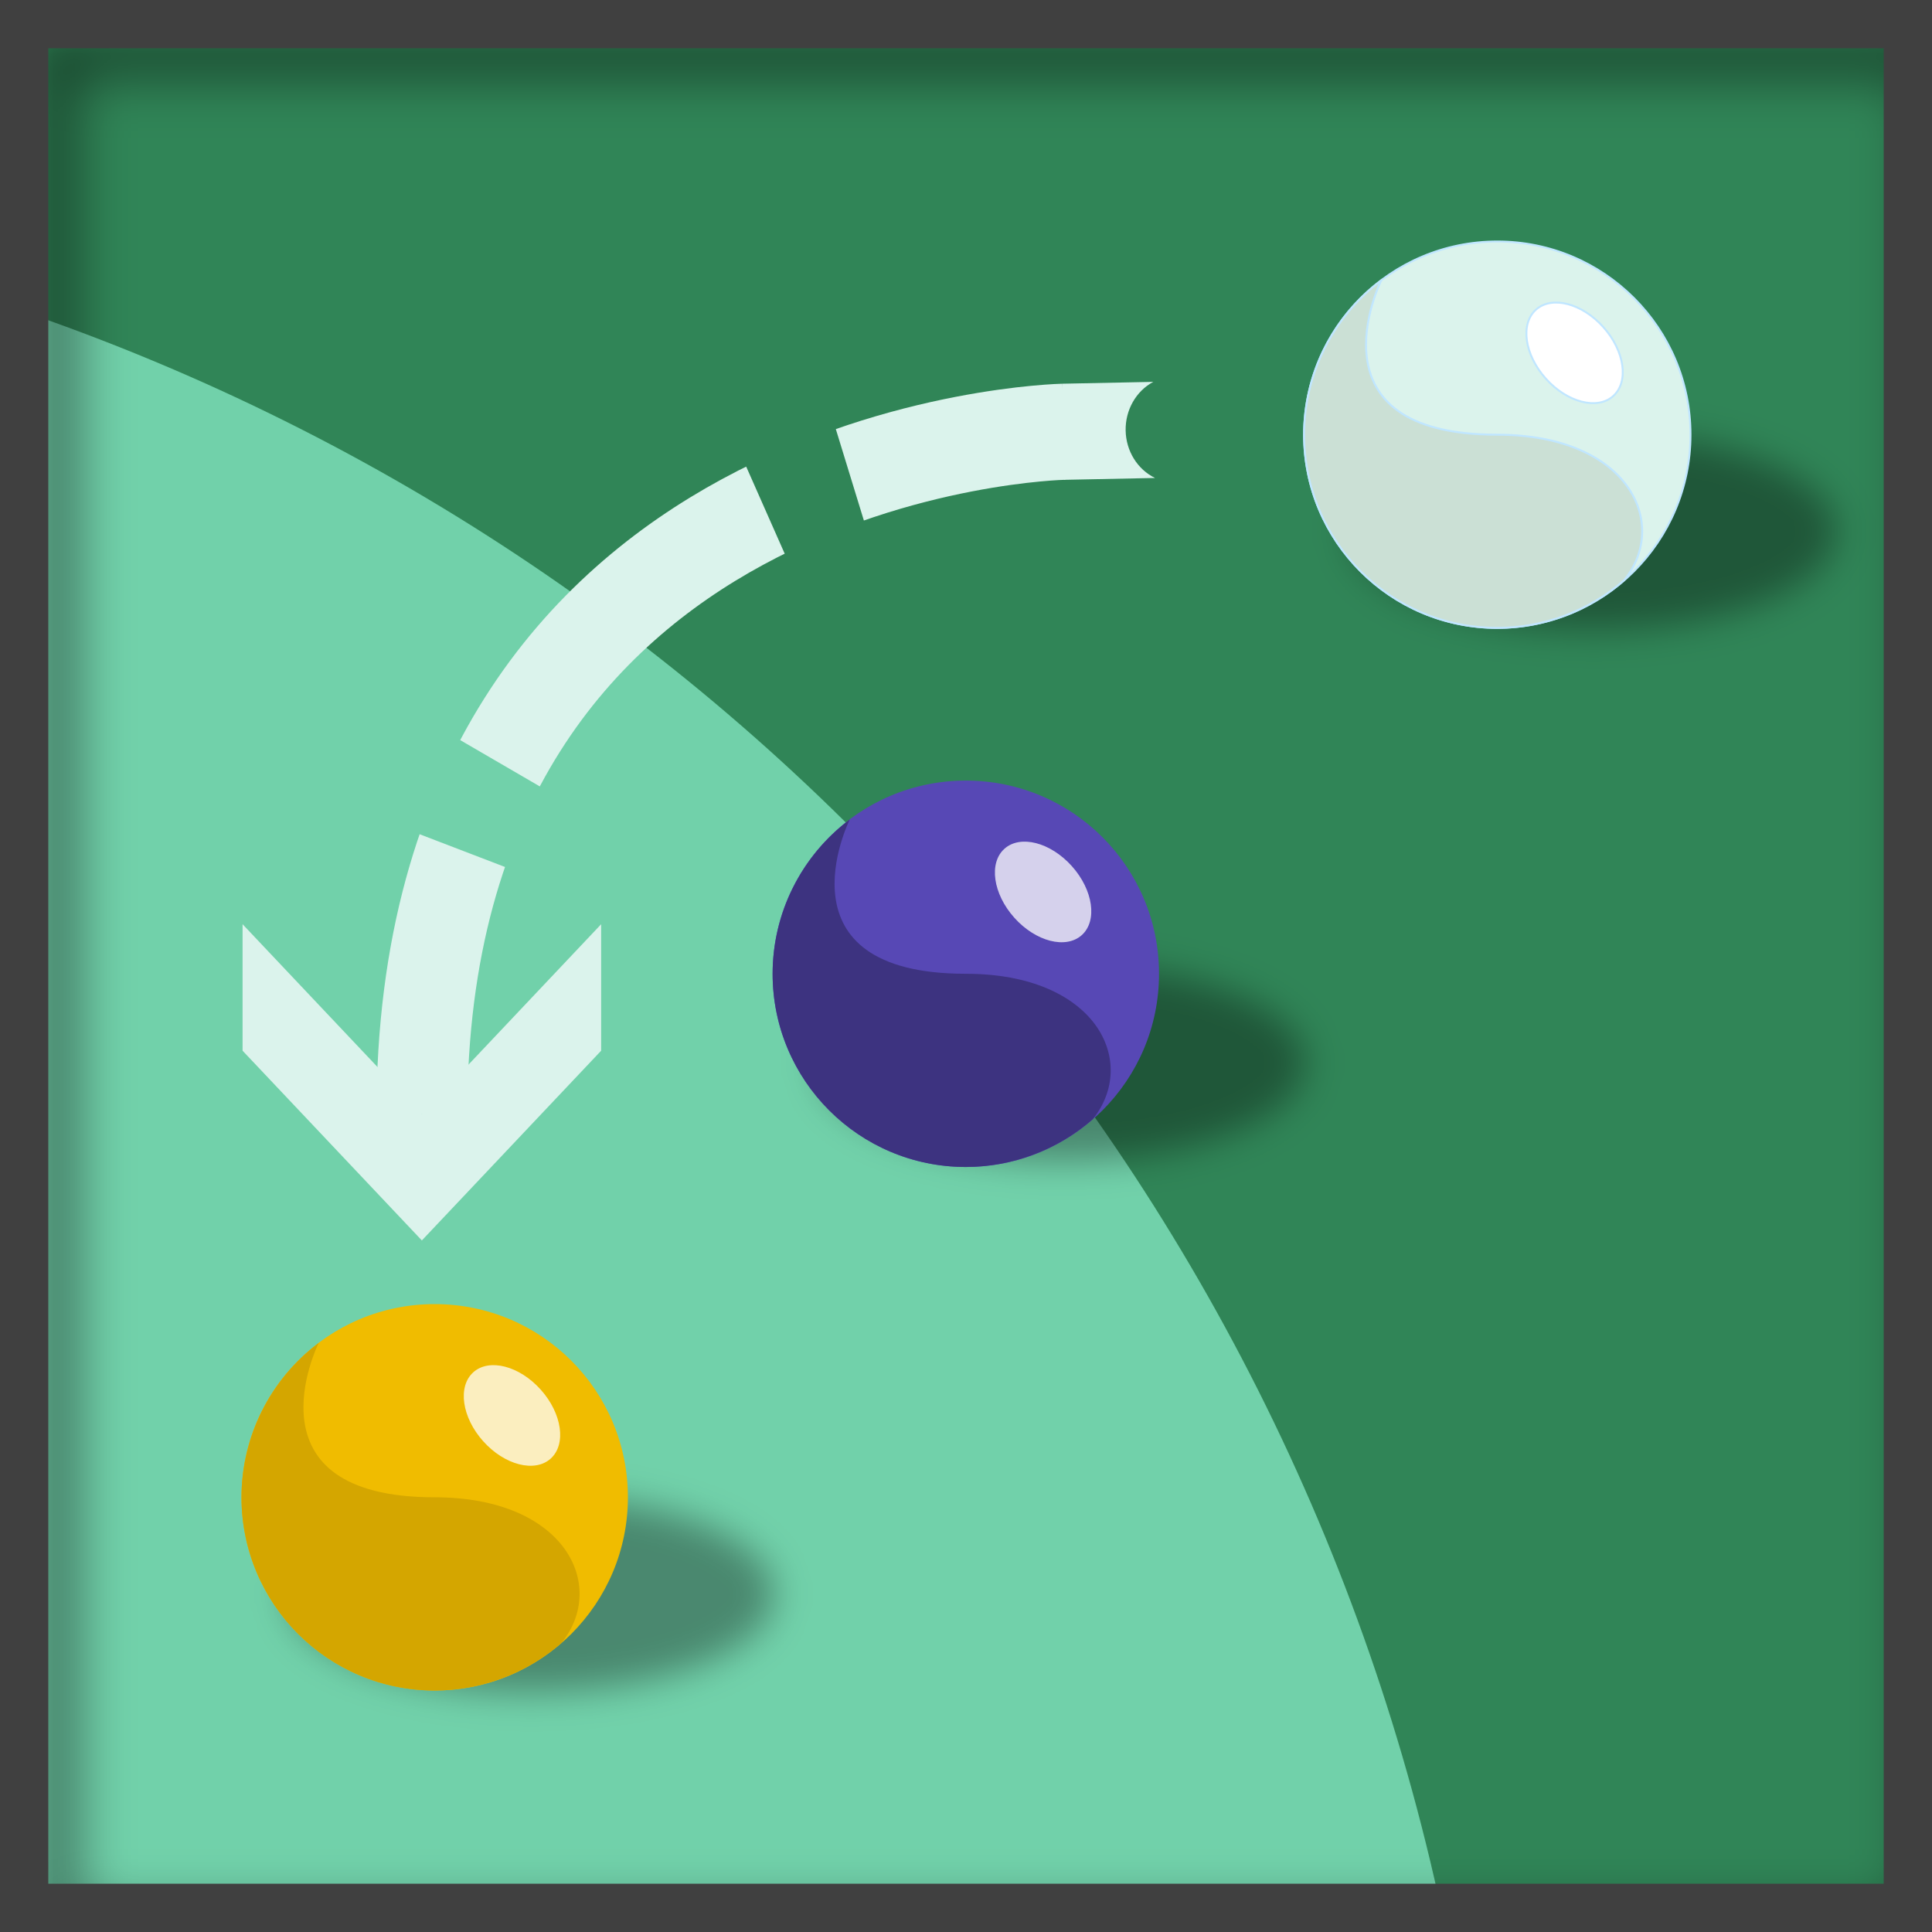
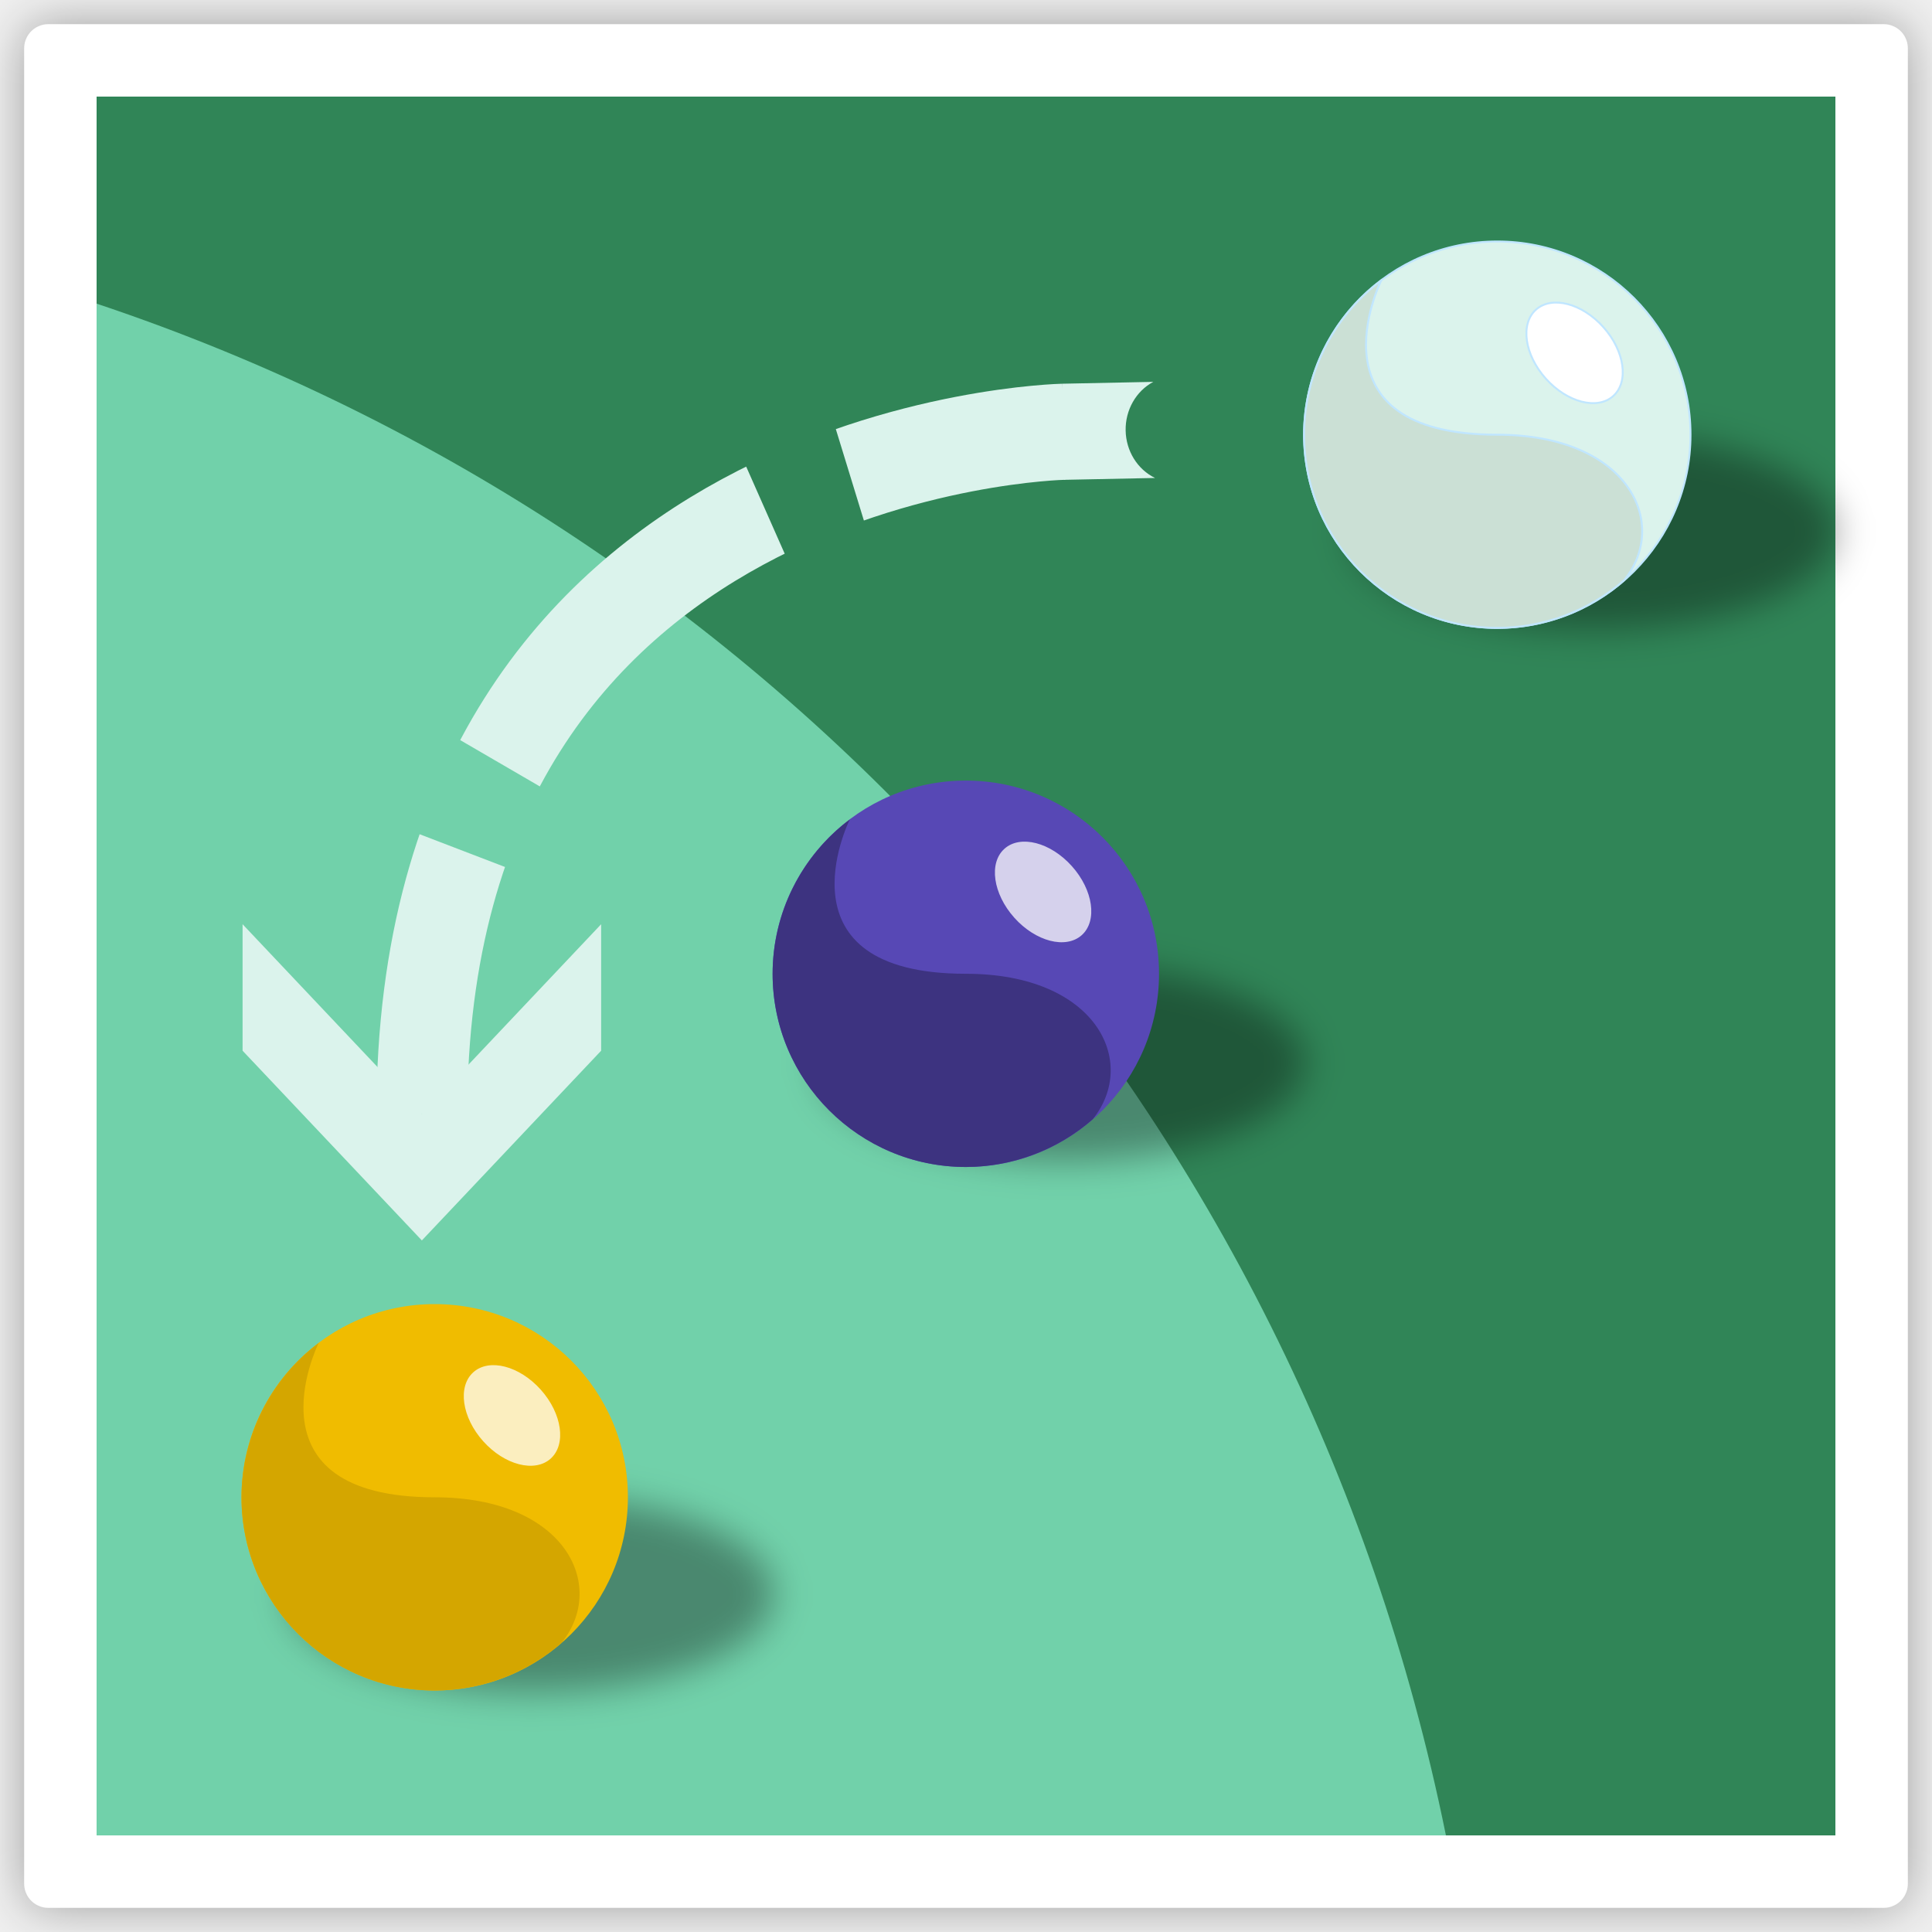
<svg xmlns="http://www.w3.org/2000/svg" width="800" height="800" viewBox="0 0 211.667 211.667" version="1.1" id="svg5">
  <defs id="defs2">
+     <linearGradient id="linearGradient3881">
+       <stop style="stop-color:#dbf3ec;stop-opacity:1;" offset="0" id="stop3879" />
+     </linearGradient>
    <marker style="overflow:visible" id="Arrow4" refX="-1" refY="0" orient="auto-start-reverse" markerWidth="35" markerHeight="42" viewBox="0 0 5 6" preserveAspectRatio="xMidYMid" markerUnits="userSpaceOnUse">
      <path style="fill:context-stroke;fill-rule:evenodd;stroke:none" d="m 1,0 -3,3 h -2 l 3,-3 -3,-3 h 2 z" id="path1741" />
    </marker>
    <marker markerWidth="1.05" markerHeight="1" refX="0" refY="0" orient="auto-start-reverse" id="CapRibbon2" viewBox="0 0 1.05 1" style="overflow:visible" preserveAspectRatio="xMidYMid">
      <path id="path63170" style="fill:context-stroke;stroke-linecap:butt" d="M 0,-1 H 2 A 1.11,1.11 90 0 0 2,1 H 0 L -0.1,0 Z" transform="scale(0.5)" />
    </marker>
    <marker style="overflow:visible" id="Arrow1" refX="13" refY="1" orient="auto-start-reverse" markerWidth="3.211" markerHeight="5.304" viewBox="0 0 4.061 6.707" preserveAspectRatio="xMidYMid">
      <path style="fill:none;stroke:context-stroke;stroke-width:1;stroke-linecap:butt" d="M 3,-3 0,0 3,3" id="path5057" transform="rotate(180,0.125,0)" />
    </marker>
    <linearGradient id="linearGradient3244">
      <stop style="stop-color:#000000;stop-opacity:1;" offset="0" id="stop3242" />
    </linearGradient>
    <filter style="color-interpolation-filters:sRGB;" id="filter20186" x="-0.059" y="-0.059" width="1.132" height="1.132">
      <feFlood flood-opacity="0.498" flood-color="rgb(0,0,0)" result="flood" id="feFlood20176" />
      <feComposite in="flood" in2="SourceGraphic" operator="in" result="composite1" id="feComposite20178" />
      <feGaussianBlur in="composite1" stdDeviation="3" result="blur" id="feGaussianBlur20180" />
      <feOffset dx="3" dy="3" result="offset" id="feOffset20182" />
      <feComposite in="SourceGraphic" in2="offset" operator="over" result="composite2" id="feComposite20184" />
    </filter>
    <filter style="color-interpolation-filters:sRGB;" id="filter22733" x="-0.093" y="-0.233" width="1.186" height="1.466">
      <feFlood flood-opacity="0.349" flood-color="rgb(0,0,0)" result="flood" id="feFlood22723" />
      <feComposite in="flood" in2="SourceGraphic" operator="in" result="composite1" id="feComposite22725" />
      <feGaussianBlur in="composite1" stdDeviation="2" result="blur" id="feGaussianBlur22727" />
      <feOffset dx="0" dy="0" result="offset" id="feOffset22729" />
      <feComposite in="offset" in2="offset" operator="atop" result="composite2" id="feComposite22731" />
    </filter>
+     <filter style="color-interpolation-filters:sRGB;" id="filter6448" x="-0.049" y="-0.049" width="1.098" height="1.098">
+       <feFlood flood-opacity="0.349" flood-color="rgb(0,0,0)" result="flood" id="feFlood6438" />
+       <feComposite in="flood" in2="SourceGraphic" operator="in" result="composite1" id="feComposite6440" />
+       <feGaussianBlur in="composite1" stdDeviation="3" result="blur" id="feGaussianBlur6442" />
+       <feOffset dx="0" dy="0" result="offset" id="feOffset6444" />
+       <feComposite in="SourceGraphic" in2="offset" operator="over" result="composite2" id="feComposite6446" />
+     </filter>
  </defs>
  <g id="layer1">
-     <rect style="vector-effect:non-scaling-stroke;fill:#308557;stroke-width:0.265;-inkscape-stroke:hairline;paint-order:fill markers stroke" id="rect236" width="211.667" height="211.667" x="0" y="0" />
-     <path id="path479" style="vector-effect:non-scaling-stroke;fill:#71d1aa;stroke-width:0.265;-inkscape-stroke:hairline;paint-order:fill markers stroke" d="M 0 33.267 L 0 211.667 L 158.413 211.667 A 238.125 238.125 0 0 0 0 33.267 z " />
+     <rect style="fill:#ffffff;stroke:#ffffff;stroke-width:5.292;stroke-linejoin:round;stroke-dasharray:none;stroke-dashoffset:5.618;stroke-opacity:1;paint-order:fill markers stroke;filter:url(#filter6448);stroke-linecap:round" id="rect4753" width="201.083" height="201.083" x="5.292" y="5.292" />
+     <g id="g6869">
+       <rect style="fill:#308557;stroke-width:0.238;paint-order:fill markers stroke" id="rect236" width="190.5" height="190.5" x="10.583" y="10.583" />
+       <path id="path479" style="fill:#71d1aa;stroke-width:0.248;paint-order:fill markers stroke" d="M 10.583,33.267 V 201.083 H 158.413 A 222.216,223.999 0 0 0 10.583,33.267 Z" />
+     </g>
    <path style="fill:none;fill-opacity:1;fill-rule:nonzero;stroke:#c0e6ff;stroke-width:0;stroke-linecap:round;stroke-linejoin:miter;stroke-dasharray:none;stroke-dashoffset:0;stroke-opacity:1;marker-end:url(#Arrow1);paint-order:fill markers stroke" d="m 127,37.042 c 0,0 -132.292,-15.875 -116.417,116.417" id="path7455" class="UnoptimicedTransforms" transform="translate(37.04167,10.58333)" />
    <g id="g12274" transform="matrix(0.9353559,0,0,0.9898501,2.112073,-2.904317)" style="fill:none;stroke:#dbf3ec;stroke-width:10.639;stroke-linecap:butt;stroke-linejoin:miter;stroke-dasharray:42.555, 10.639;stroke-dashoffset:17.022">
      <path style="fill:none;fill-opacity:1;stroke:#dbf3ec;stroke-width:10.639;stroke-linecap:butt;stroke-linejoin:miter;stroke-dasharray:42.555, 10.639;stroke-dashoffset:17.022;stroke-opacity:1;marker-start:url(#CapRibbon2);marker-end:url(#Arrow4);paint-order:fill markers stroke" d="m 122.293,50.723 c 0,0 -75.138,1.448 -75.138,75.505" id="path10774" />
    </g>
    <ellipse style="fill:#000000;fill-opacity:1;stroke:#000000;stroke-width:0.265;stroke-linecap:round;stroke-linejoin:round;stroke-dasharray:none;stroke-dashoffset:0;stroke-opacity:1;paint-order:fill markers stroke;filter:url(#filter22733)" id="path21734" ry="10.583" rx="26.458" cy="58.208" cx="174.625" />
    <g id="g5941" style="stroke:#c0e6ff;stroke-opacity:1" transform="translate(37.04167,10.58333)">
      <circle style="fill:#dbf3ec;stroke:#c0e6ff;stroke-width:0.212;stroke-opacity:1;paint-order:fill markers stroke" id="circle2173" cx="127" cy="37.042" r="21.167" />
      <path id="path2175" style="fill:#cbe0d5;fill-opacity:1;stroke:#c0e6ff;stroke-width:0.212;stroke-opacity:1;paint-order:fill markers stroke" d="M 114.287,20.135 A 21.167,21.167 0 0 0 105.833,37.042 21.167,21.167 0 0 0 127,58.208 21.167,21.167 0 0 0 140.905,52.982 C 145.942,46.714 141.309,37.042 127,37.042 c -20.979,0 -12.858,-16.612 -12.713,-16.906 z" />
      <ellipse style="fill:#ffffff;fill-opacity:1;stroke:#c0e6ff;stroke-width:0.212;stroke-opacity:1;paint-order:fill markers stroke" id="ellipse2177" ry="6.35" rx="4.233" cy="111.237" cx="82.254" transform="rotate(-41.81025)" />
    </g>
    <ellipse style="fill:#000000;fill-opacity:1;stroke:#000000;stroke-width:0.265;stroke-linecap:round;stroke-linejoin:round;stroke-dasharray:none;stroke-dashoffset:0;stroke-opacity:1;paint-order:fill markers stroke;filter:url(#filter22733)" id="ellipse23170" ry="10.583" rx="26.458" cy="116.417" cx="116.417" />
    <g id="g2200">
      <ellipse style="fill:#5748b5;stroke-width:0.212;paint-order:fill markers stroke" id="circle2186" cx="105.814" cy="106.686" rx="21.167" ry="21.167" />
      <path id="path2188" style="fill:#3d3380;fill-opacity:1;stroke-width:0.212;paint-order:fill markers stroke" d="m 93.101,89.779 a 21.167,21.167 0 0 0 -8.454,16.906 21.167,21.167 0 0 0 21.167,21.167 21.167,21.167 0 0 0 13.905,-5.227 c 5.037,-6.268 0.404,-15.94 -13.905,-15.94 -20.979,0 -12.858,-16.612 -12.713,-16.906 z" />
      <ellipse style="fill:#d5d1ec;fill-opacity:1;stroke-width:0.212;paint-order:fill markers stroke" id="ellipse2190" ry="6.35" rx="4.233" cy="149.023" cx="20.033" transform="rotate(-41.81024)" />
    </g>
-     <rect style="fill:none;fill-opacity:1;stroke:#404040;stroke-width:10.583;stroke-linecap:round;stroke-linejoin:miter;stroke-dasharray:none;stroke-dashoffset:0;stroke-opacity:1;paint-order:fill markers stroke;filter:url(#filter20186)" id="rect12230" width="211.667" height="211.667" x="0" y="0" />
    <ellipse style="fill:#000000;fill-opacity:1;stroke:#000000;stroke-width:0.265;stroke-linecap:round;stroke-linejoin:round;stroke-dasharray:none;stroke-dashoffset:0;stroke-opacity:1;paint-order:fill markers stroke;filter:url(#filter22733)" id="ellipse23176" ry="10.583" rx="26.458" cy="174.625" cx="58.208" />
    <g id="g2171" transform="matrix(0.8,0,0,0.7999999,5.291666,164.0417)">
      <circle style="fill:#f0bc00;stroke-width:0.265;paint-order:fill markers stroke" id="circle715" cx="52.917" cy="0" r="26.458" />
      <path id="path1435" style="fill:#d4a600;fill-opacity:1;stroke-width:0.265;paint-order:fill markers stroke" d="M 37.026,-21.133 A 26.458,26.458 0 0 0 26.458,0 26.458,26.458 0 0 0 52.917,26.458 26.458,26.458 0 0 0 70.298,19.925 C 76.594,12.09 70.803,0 52.917,0 26.692,0 36.844,-20.765 37.026,-21.133 Z" />
      <ellipse style="fill:#fbeebf;fill-opacity:1;stroke-width:0.265;paint-order:fill markers stroke" id="path1440" ry="7.938" rx="5.292" cy="33.979" cx="54.802" transform="rotate(-41.81025)" />
    </g>
  </g>
</svg>
